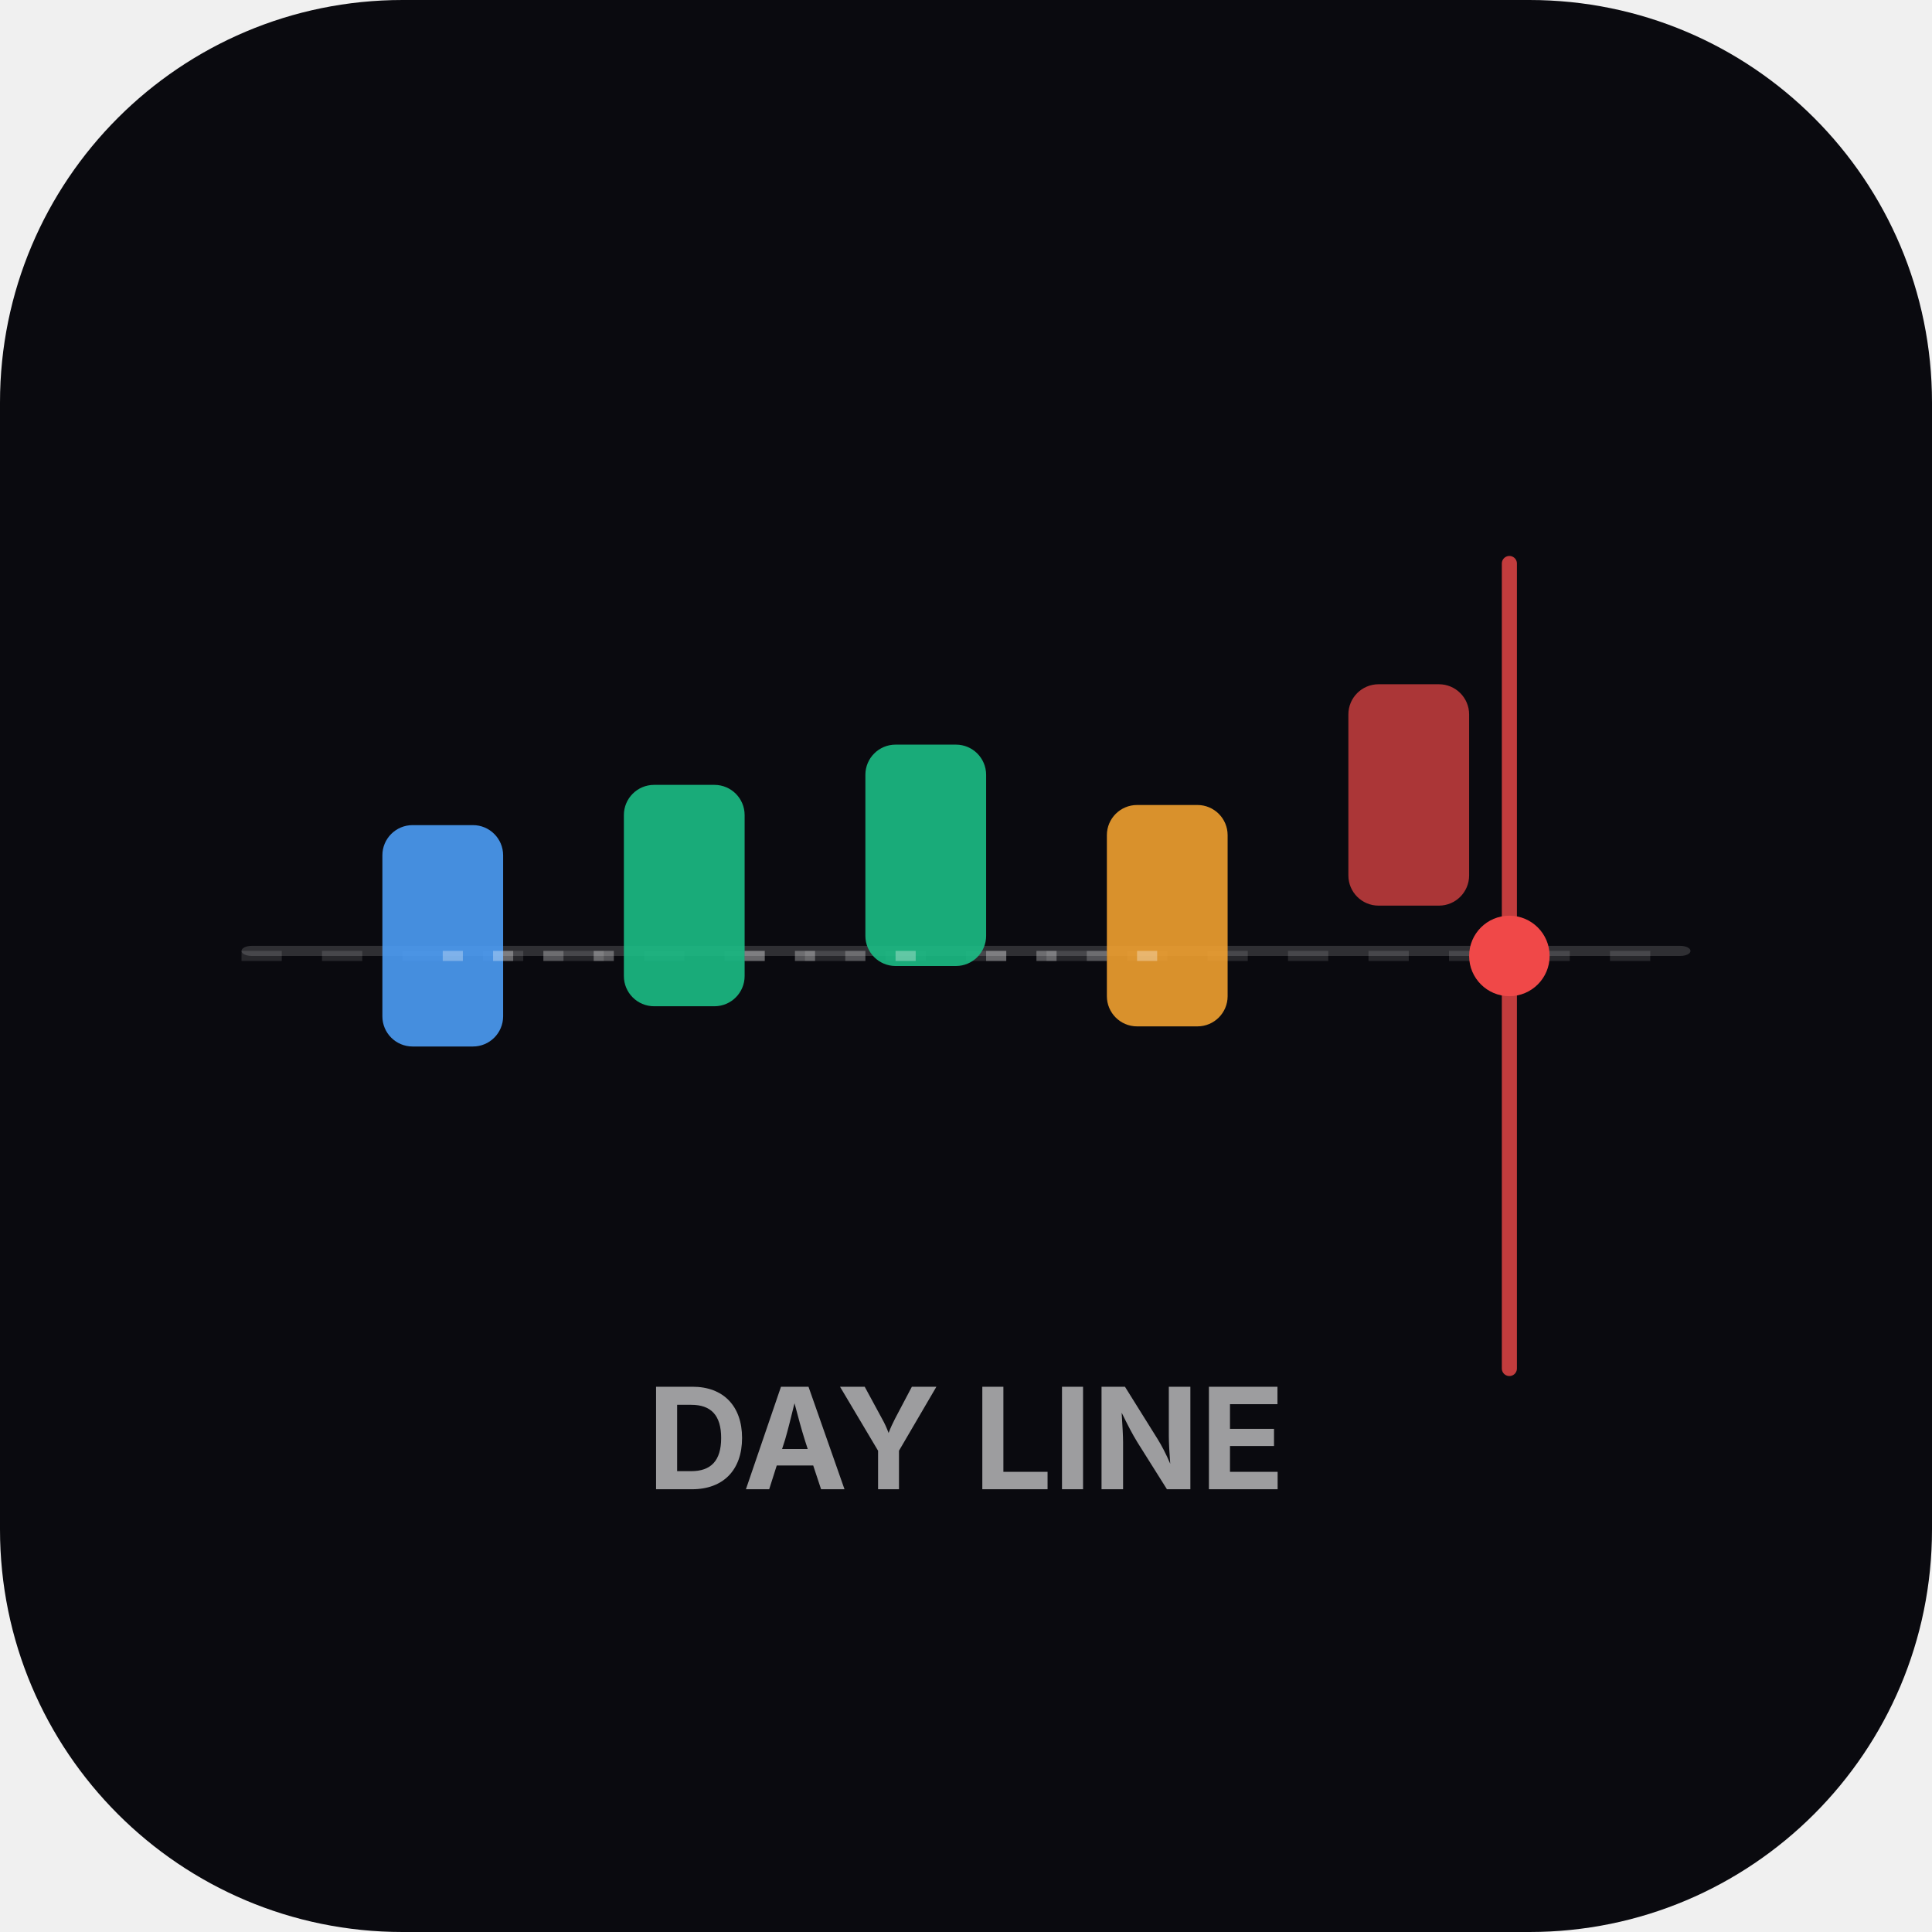
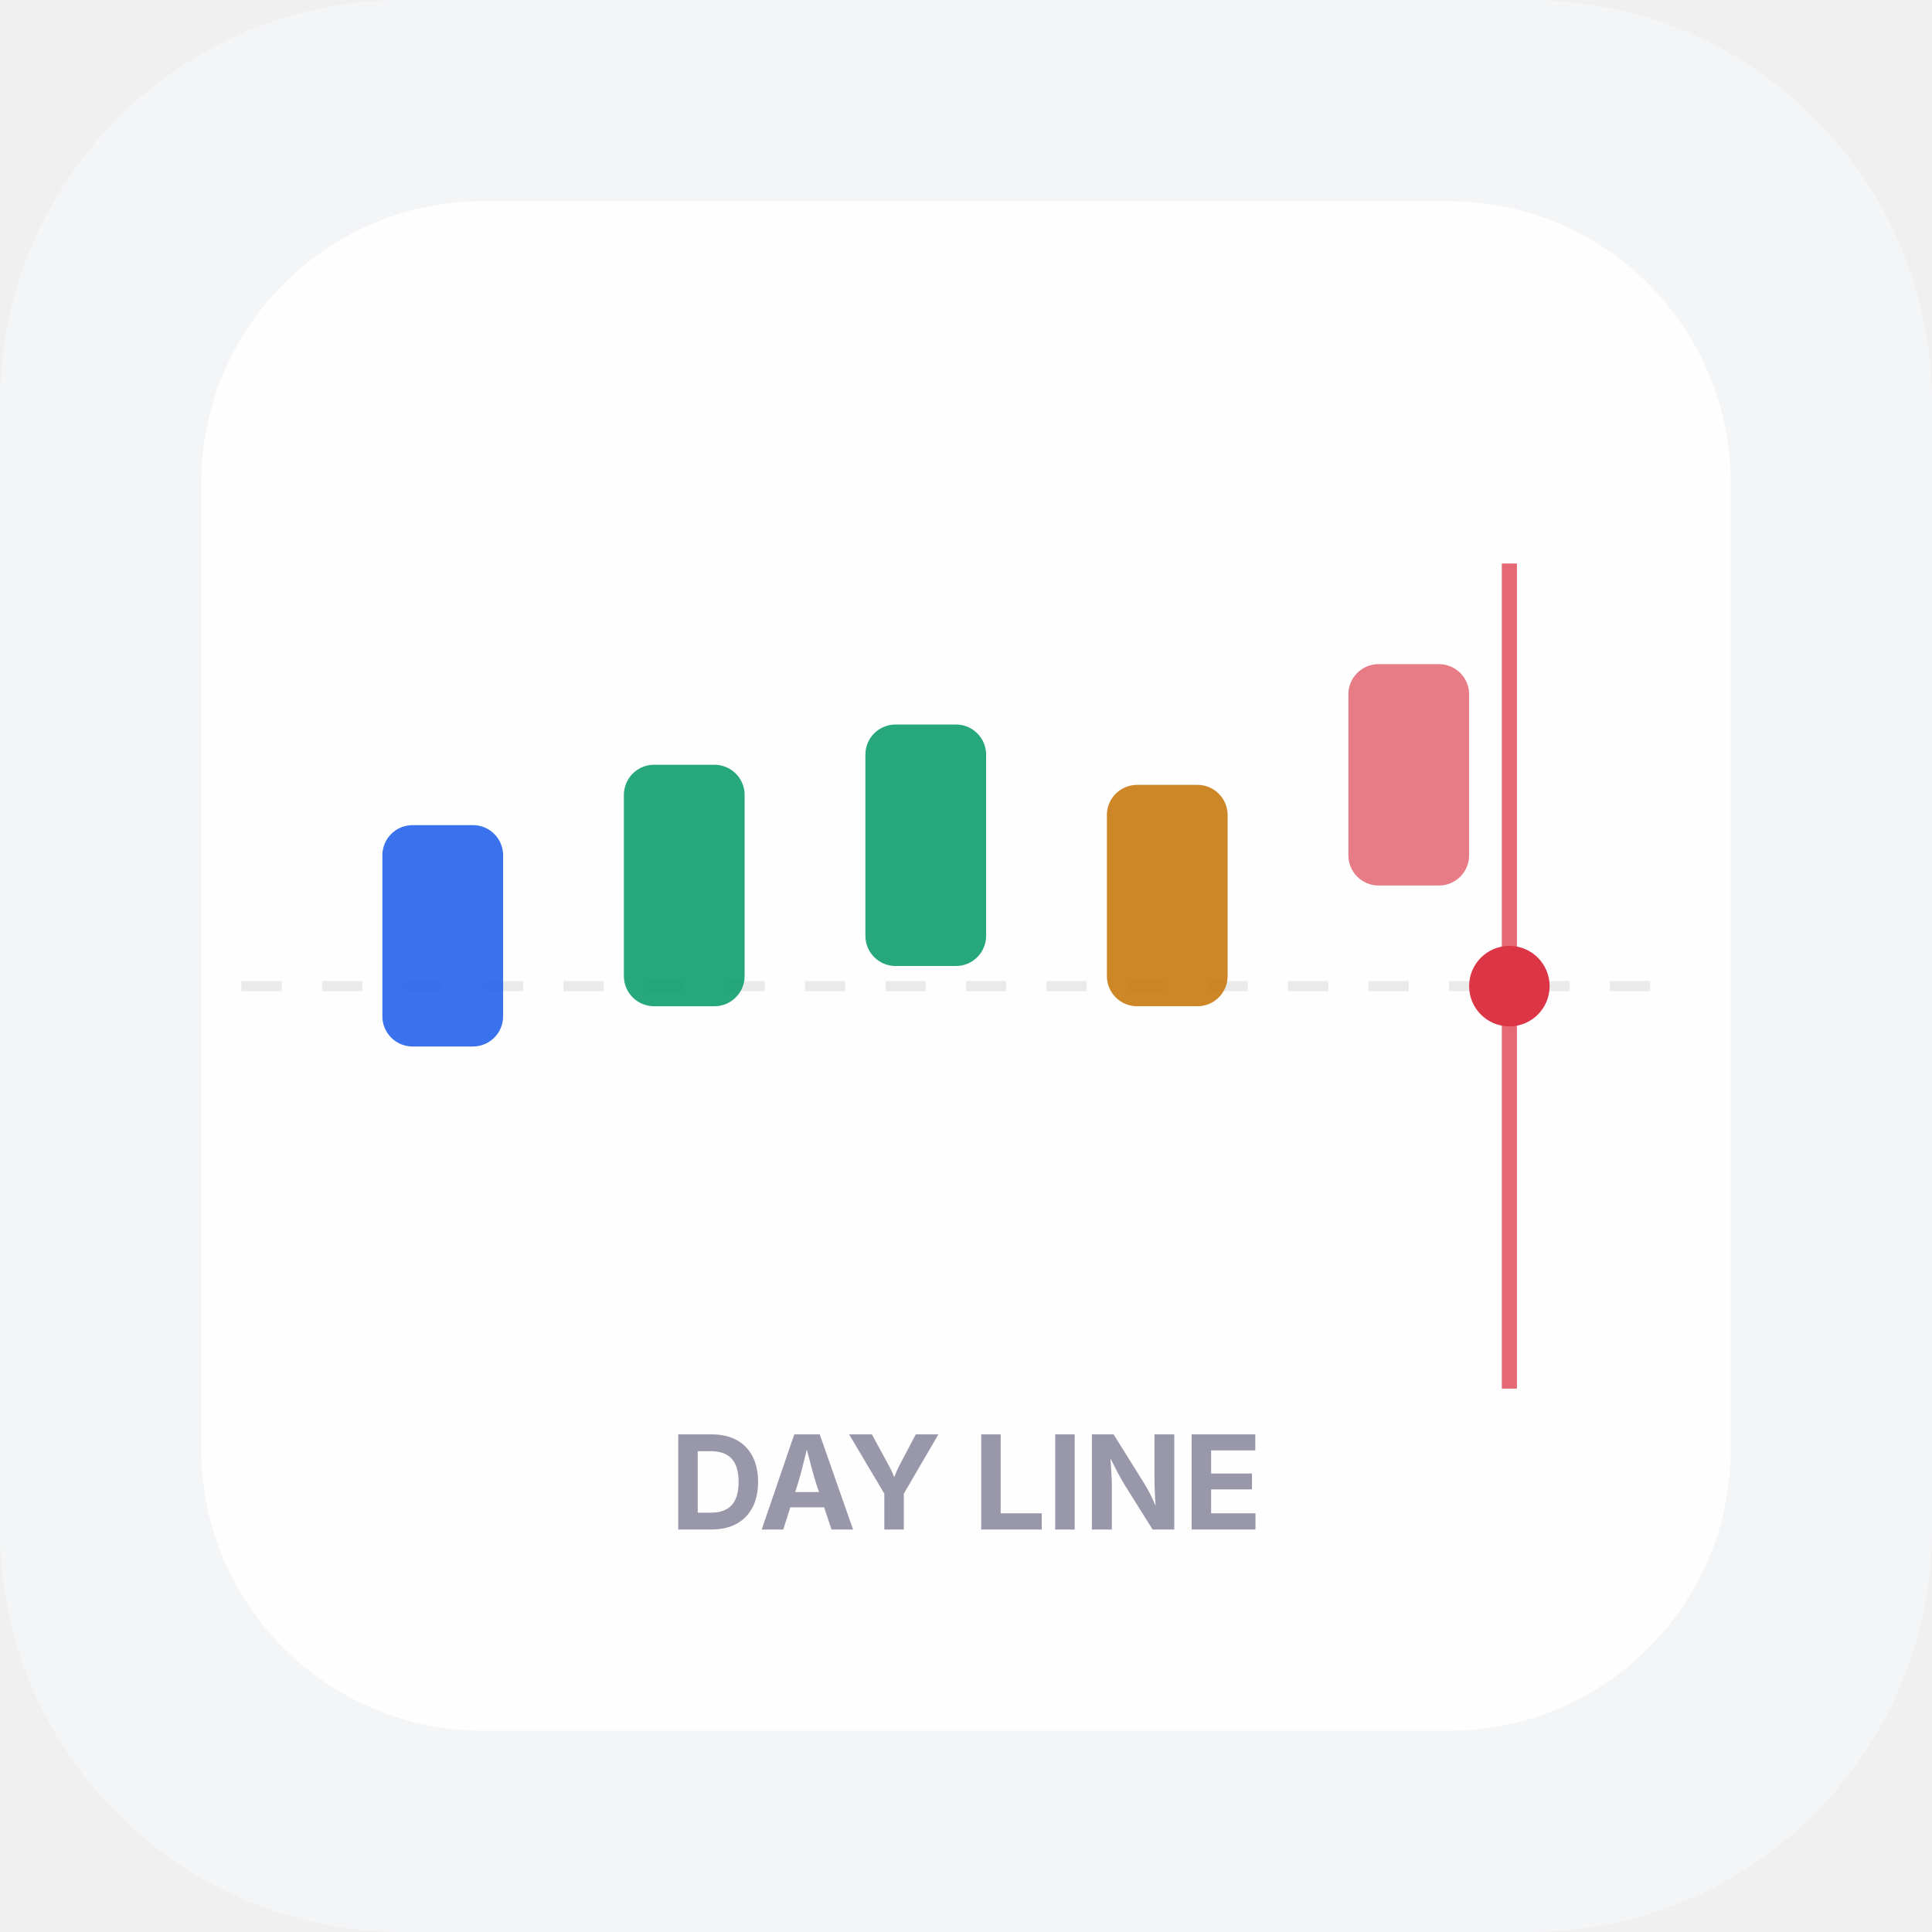
<svg xmlns="http://www.w3.org/2000/svg" viewBox="0 0 192 192">
-   <rect width="192" height="192" rx="40" fill="#0a0a0f" />
-   <rect x="24" y="94" width="144" height="1" rx="1" fill="rgba(255,255,255,0.15)" />
-   <line x1="24" y1="95" x2="168" y2="95" stroke="rgba(255,255,255,0.12)" stroke-width="1" stroke-dasharray="4 4" />
-   <rect x="38" y="82" width="12" height="22" rx="3" fill="#4b9cf5" opacity="0.9" />
-   <rect x="62" y="78" width="12" height="22" rx="3" fill="#1bbc85" opacity="0.9" />
-   <rect x="86" y="74" width="12" height="22" rx="3" fill="#1bbc85" opacity="0.9" />
-   <rect x="110" y="80" width="12" height="22" rx="3" fill="#f0a030" opacity="0.9" />
-   <rect x="134" y="68" width="12" height="22" rx="3" fill="#f04848" opacity="0.7" />
-   <line x1="44" y1="95" x2="62" y2="95" stroke="rgba(255,255,255,0.3)" stroke-width="1" stroke-dasharray="2 3" />
-   <line x1="74" y1="95" x2="92" y2="95" stroke="rgba(255,255,255,0.3)" stroke-width="1" stroke-dasharray="2 3" />
-   <line x1="98" y1="95" x2="116" y2="95" stroke="rgba(255,255,255,0.3)" stroke-width="1" stroke-dasharray="2 3" />
-   <circle cx="150" cy="95" r="4" fill="#f04848" />
-   <line x1="150" y1="56" x2="150" y2="136" stroke="#f04848" stroke-width="1.5" stroke-linecap="round" opacity="0.8" />
-   <text x="96" y="148" text-anchor="middle" font-family="-apple-system,sans-serif" font-size="14" font-weight="700" fill="rgba(255,255,255,0.6)">DAY LINE</text>
+   <rect width="192" height="192" rx="40" fill="#f4f5f7" />
+   <rect x="20" y="20" width="152" height="152" rx="28" fill="#ffffff" opacity="0.9" />
+   <line x1="24" y1="98" x2="168" y2="98" stroke="rgba(0,0,0,0.08)" stroke-width="1" stroke-dasharray="4 4" />
+   <rect x="38" y="82" width="12" height="22" rx="3" fill="#2563eb" opacity="0.9" />
+   <rect x="62" y="76" width="12" height="24" rx="3" fill="#0f9d6e" opacity="0.9" />
+   <rect x="86" y="72" width="12" height="24" rx="3" fill="#0f9d6e" opacity="0.9" />
+   <rect x="110" y="78" width="12" height="22" rx="3" fill="#c97a10" opacity="0.9" />
+   <rect x="134" y="66" width="12" height="22" rx="3" fill="#dc3545" opacity="0.65" />
+   <circle cx="150" cy="98" r="4" fill="#dc3545" />
+   <line x1="150" y1="56" x2="150" y2="138" stroke="#dc3545" stroke-width="1.5" opacity="0.75" />
+   <text x="96" y="152" text-anchor="middle" font-family="-apple-system,sans-serif" font-size="13" font-weight="700" fill="#9898aa">DAY LINE</text>
</svg>
